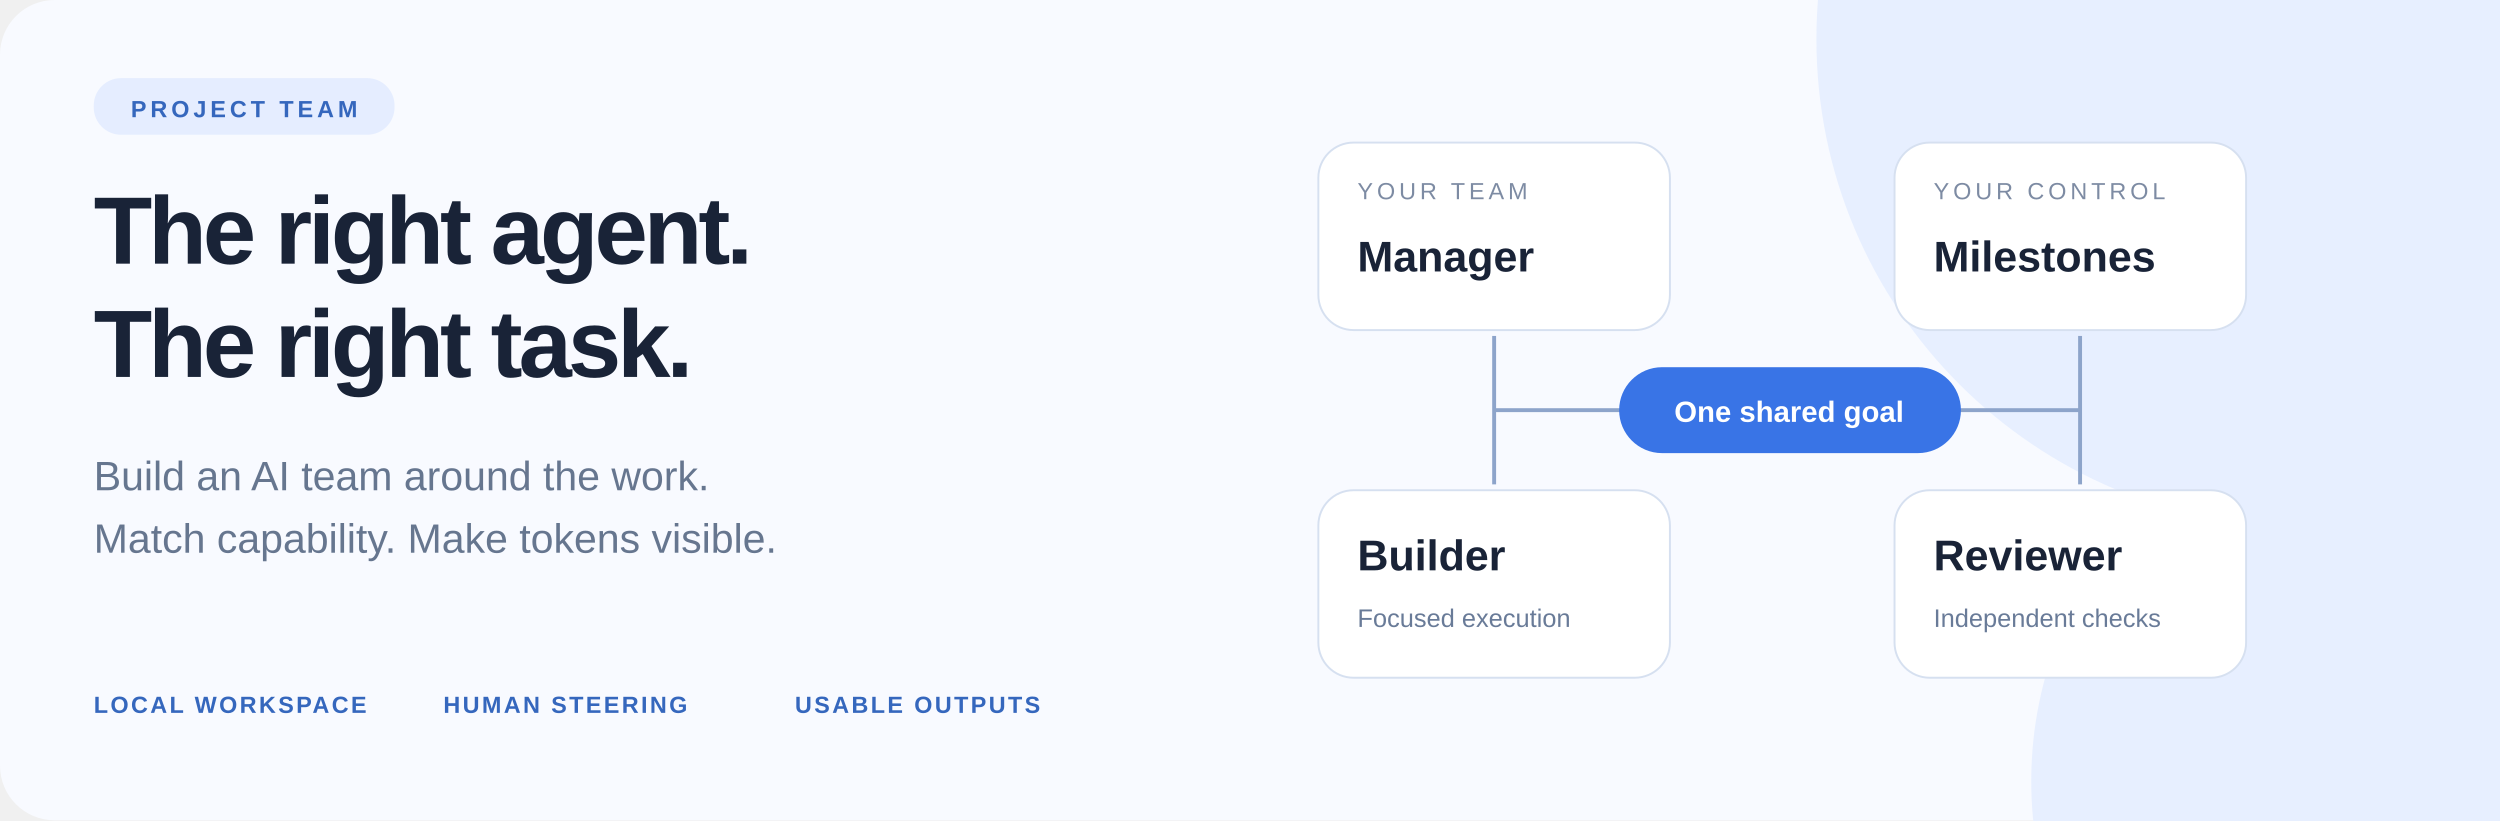
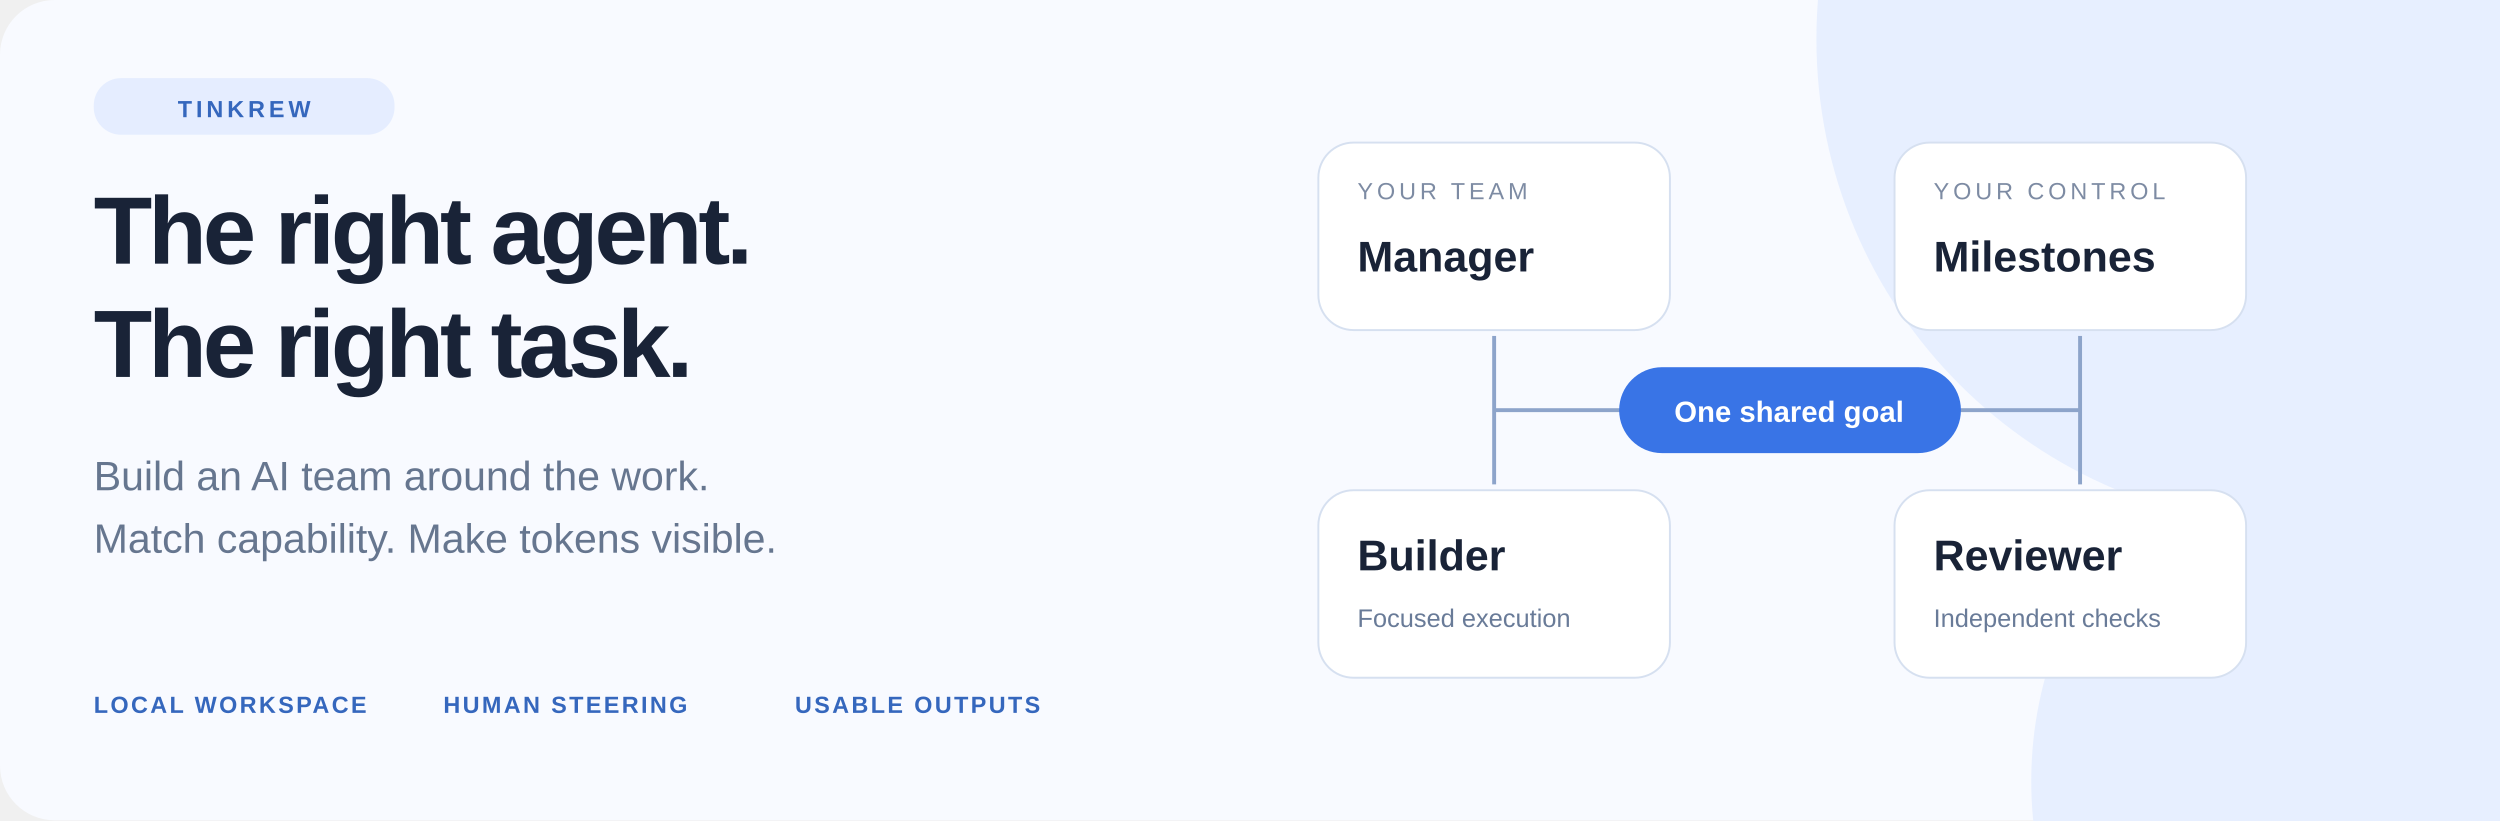
<svg xmlns="http://www.w3.org/2000/svg" width="1280" height="420" viewBox="0 0 1280 420" role="img" aria-labelledby="title desc">
  <rect width="1280" height="420" rx="28" fill="#f8faff" />
  <circle cx="1180" cy="20" r="250" fill="#e7efff" />
  <circle cx="1240" cy="400" r="200" fill="#e7efff" />
  <g font-family="Arial,Helvetica,sans-serif">
    <rect x="48" y="40" width="154" height="29" rx="14" fill="#e5edff" />
-     <text x="125" y="60" text-anchor="middle" font-size="12" font-weight="700" letter-spacing="2" fill="#3567bd">PROJECT TEAM</text>
+     <text x="125" y="60" text-anchor="middle" font-size="12" font-weight="700" letter-spacing="2" fill="#3567bd">TINKREW</text>
    <text x="48" y="135" font-size="49" font-weight="700" letter-spacing="-2" fill="#192337">The right agent.</text>
    <text x="48" y="193" font-size="49" font-weight="700" letter-spacing="-2" fill="#192337">The right task.</text>
    <text x="48" y="251" font-size="21" fill="#66768f">Build an AI team around the work.</text>
    <text x="48" y="283" font-size="21" fill="#66768f">Match capability. Make tokens visible.</text>
    <g font-size="12" letter-spacing="1.2" font-weight="700" fill="#3567bd">
      <text x="48" y="365">LOCAL WORKSPACE</text>
      <text x="227" y="365">HUMAN STEERING</text>
      <text x="407" y="365">USABLE OUTPUTS</text>
    </g>
    <g stroke="#8da4ca" stroke-width="2" fill="none">
      <path d="M765 172v76m0-38h300m0-38v76" />
    </g>
    <g fill="#ffffff" stroke="#d6e0f0">
      <rect x="675" y="73" width="180" height="96" rx="18" />
      <rect x="970" y="73" width="180" height="96" rx="18" />
      <rect x="675" y="251" width="180" height="96" rx="18" />
      <rect x="970" y="251" width="180" height="96" rx="18" />
    </g>
    <g font-size="12" fill="#7d8ba3" letter-spacing="2">
      <text x="695" y="102">YOUR TEAM</text>
      <text x="990" y="102">YOUR CONTROL</text>
    </g>
    <g fill="#192337" font-size="22" font-weight="700">
      <text x="695" y="139">Manager</text>
      <text x="990" y="139">Milestones</text>
      <text x="695" y="292">Builder</text>
      <text x="990" y="292">Reviewer</text>
    </g>
    <g font-size="13" fill="#697b98">
      <text x="695" y="321">Focused execution</text>
      <text x="990" y="321">Independent checks</text>
    </g>
    <rect x="829" y="188" width="175" height="44" rx="22" fill="#3974e6" />
    <text x="916" y="216" text-anchor="middle" font-size="15" font-weight="700" fill="#ffffff">One shared goal</text>
  </g>
</svg>
